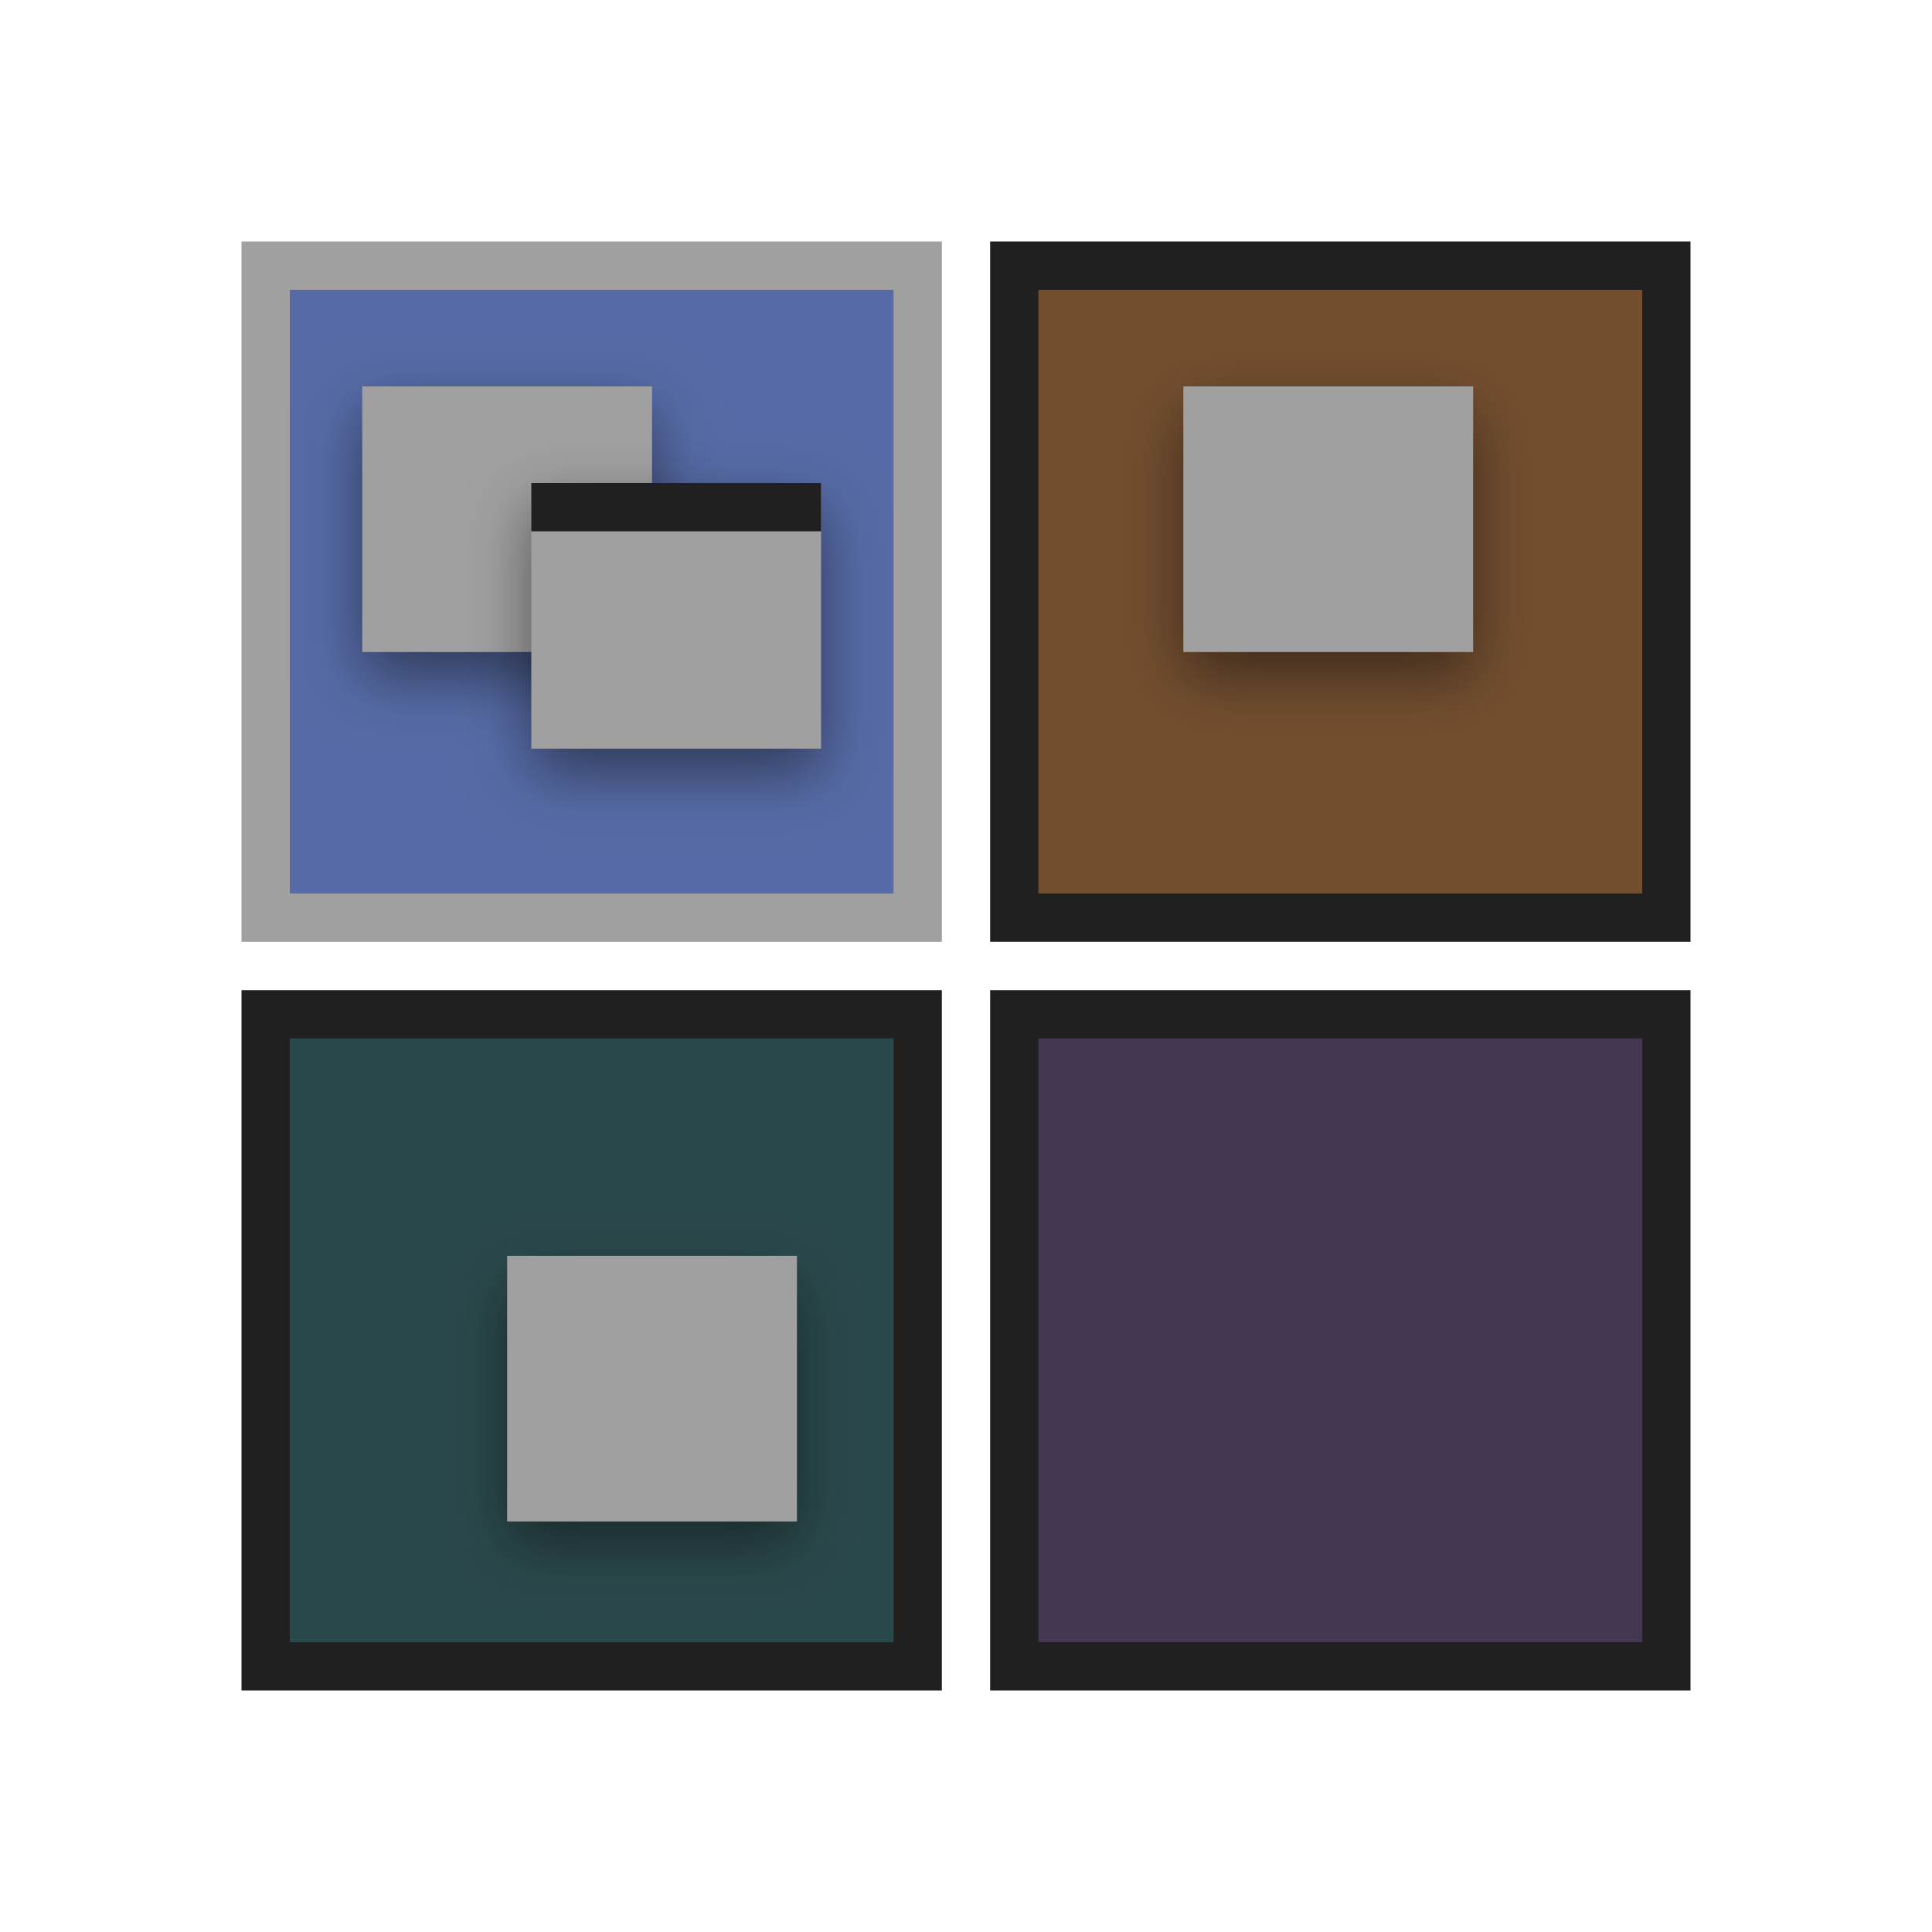
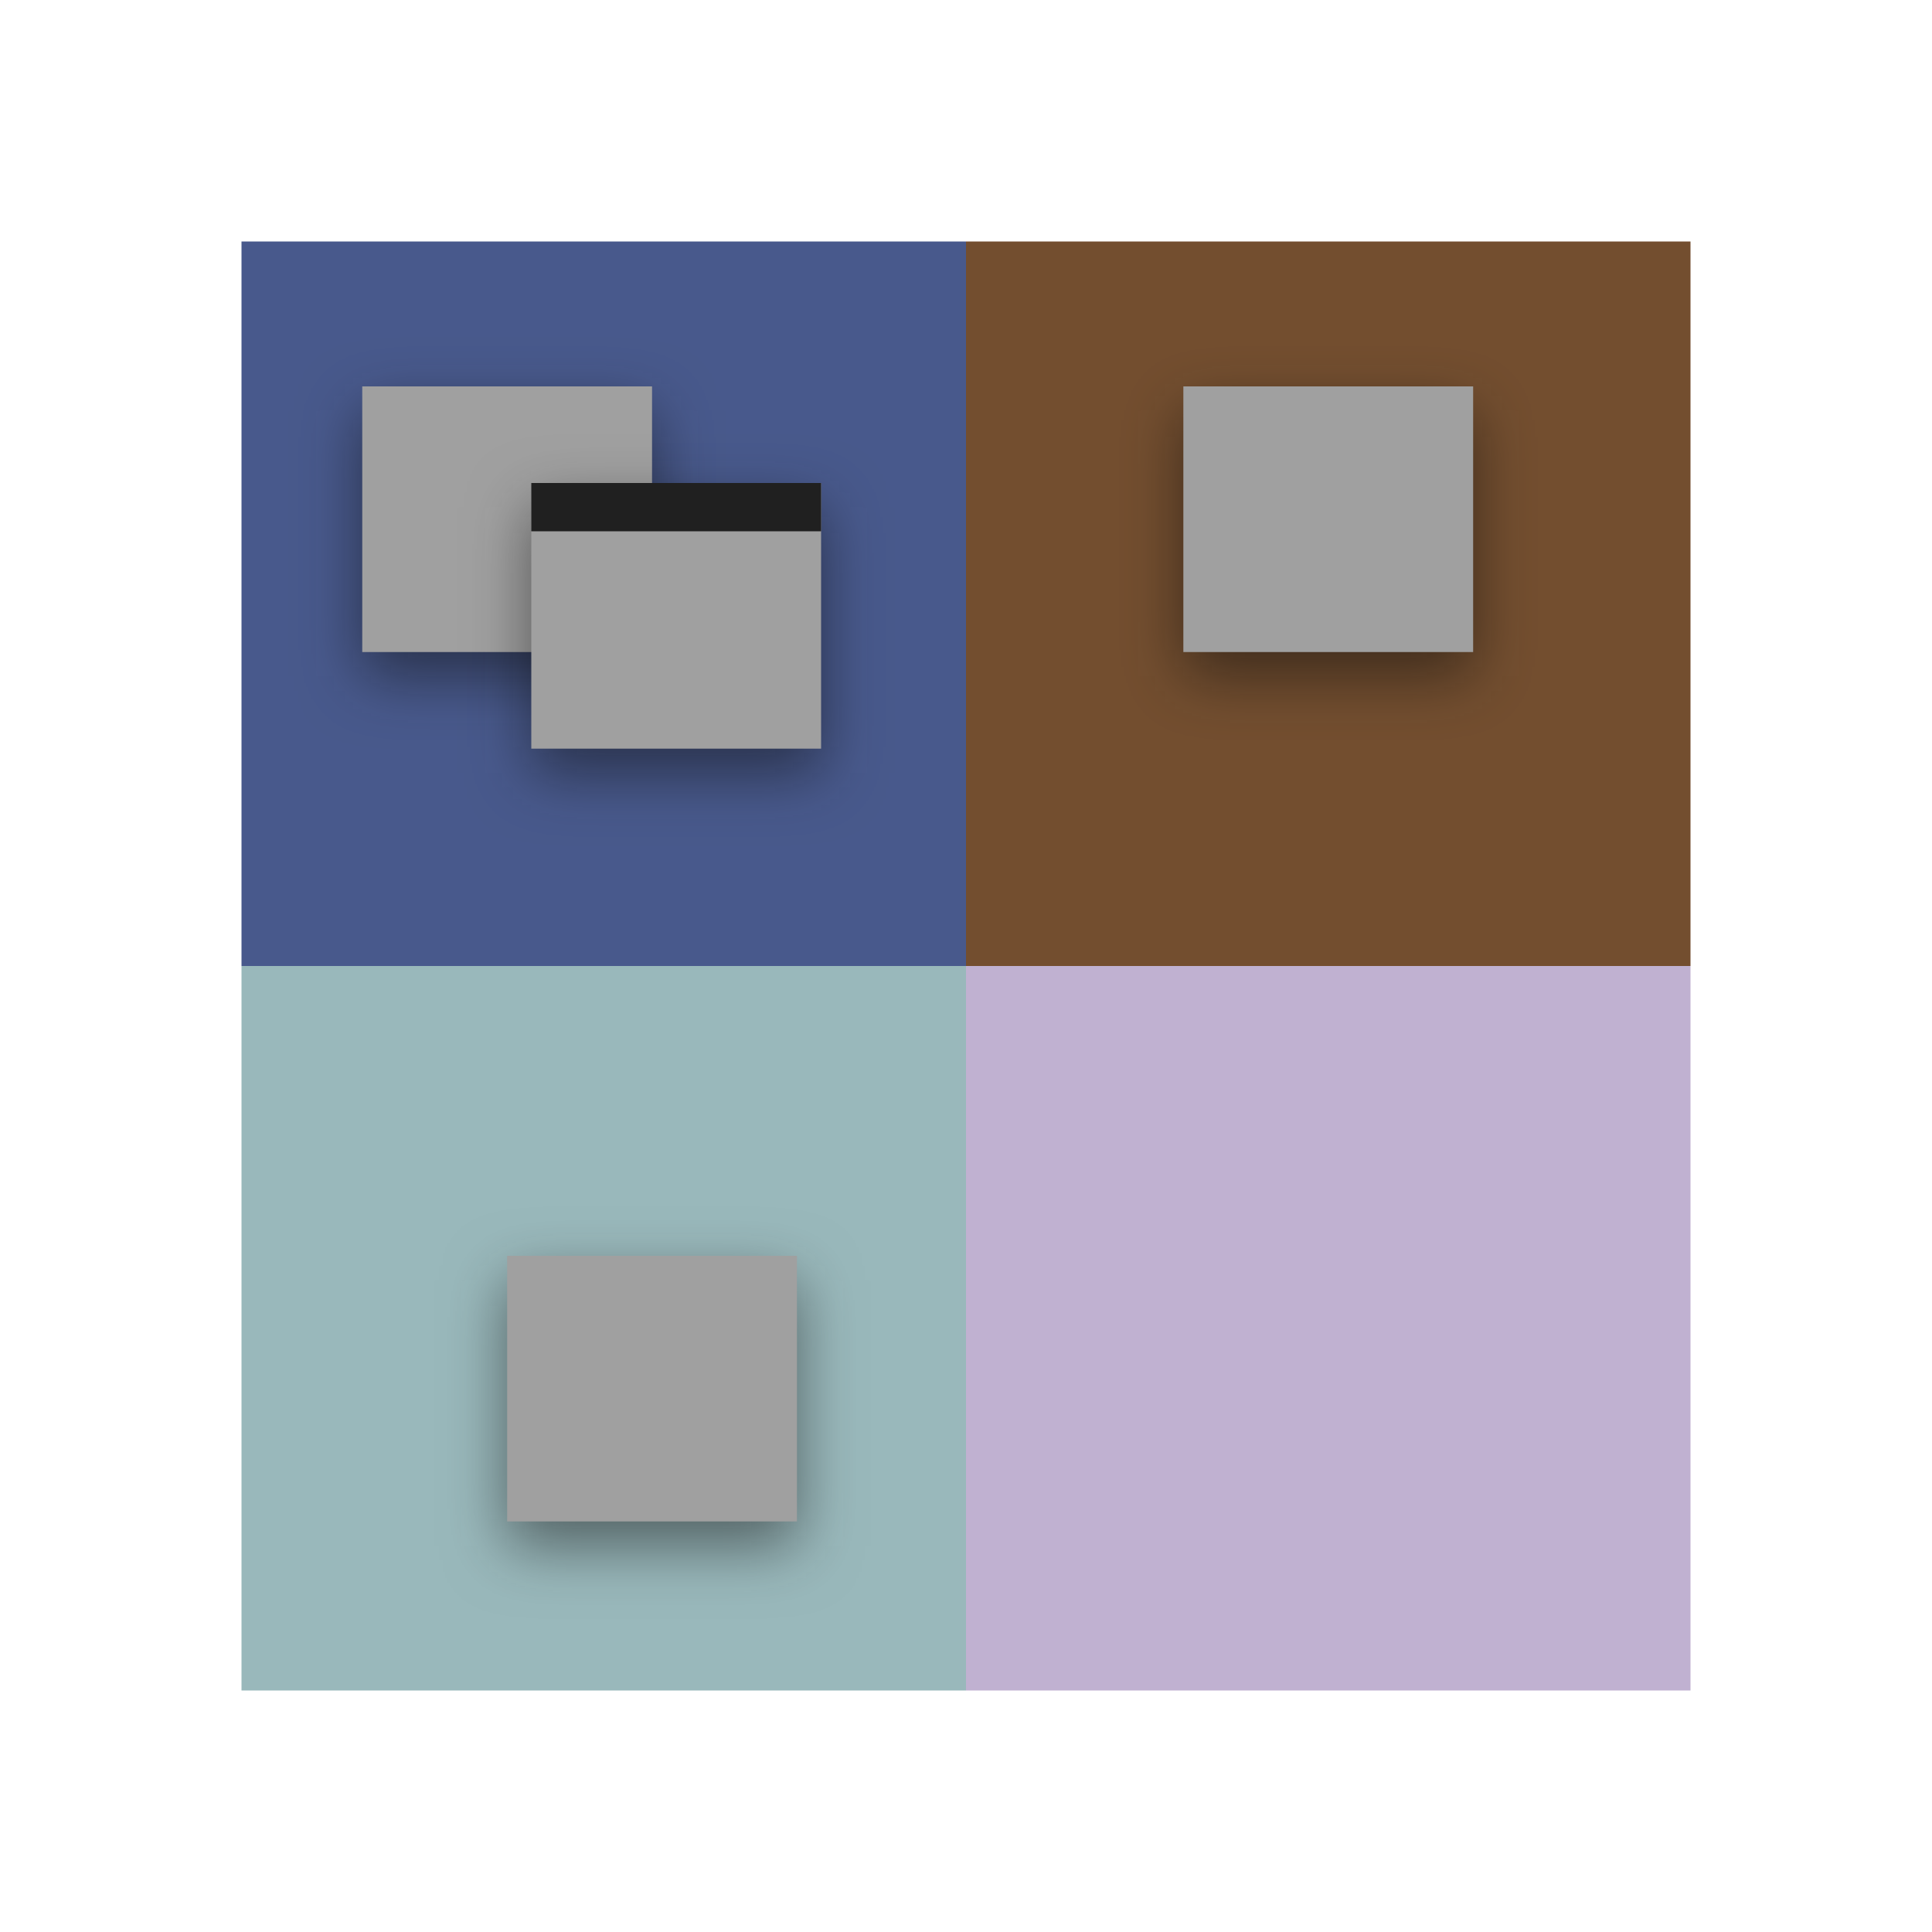
- <svg xmlns="http://www.w3.org/2000/svg" viewBox="0 0 80 80" height="80" width="80" id="svg2" version="1.1">
+ <svg xmlns="http://www.w3.org/2000/svg" version="1.1" id="svg2" width="80" height="80" viewBox="0 0 80 80">
  <defs id="defs6">
-     <filter height="1.555" y="-0.277" width="1.509" x="-0.254" id="filter5686" style="color-interpolation-filters:sRGB">
-       <feGaussianBlur id="feGaussianBlur5688" stdDeviation="1.272" />
+     <filter style="color-interpolation-filters:sRGB" id="filter5686" x="-0.254" width="1.509" y="-0.277" height="1.555">
+       <feGaussianBlur stdDeviation="1.272" id="feGaussianBlur5688" />
    </filter>
  </defs>
  <g id="g10">
-     <rect y="10" x="10" height="29" width="29" id="rect5242" style="opacity:1;fill:#a0a0a0;fill-opacity:1;stroke:none;stroke-width:3.522;stroke-linecap:round;stroke-linejoin:round;stroke-miterlimit:4;stroke-dasharray:none;stroke-opacity:1" />
-     <rect style="opacity:1;fill:#566ba7;fill-opacity:1;stroke:none;stroke-width:3.036;stroke-linecap:round;stroke-linejoin:round;stroke-miterlimit:4;stroke-dasharray:none;stroke-opacity:1" id="rect5252" width="25" height="25" x="12" y="12" />
-     <rect style="opacity:1;fill:#202020;fill-opacity:1;stroke:none;stroke-width:3.522;stroke-linecap:round;stroke-linejoin:round;stroke-miterlimit:4;stroke-dasharray:none;stroke-opacity:1" id="rect5242-4" width="29" height="29" x="41" y="10" />
-     <rect y="12" x="43" height="25" width="25" id="rect5252-0" style="opacity:1;fill:#734e2f;fill-opacity:1;stroke:none;stroke-width:3.036;stroke-linecap:round;stroke-linejoin:round;stroke-miterlimit:4;stroke-dasharray:none;stroke-opacity:1" />
-     <rect style="opacity:1;fill:#202020;fill-opacity:1;stroke:none;stroke-width:3.522;stroke-linecap:round;stroke-linejoin:round;stroke-miterlimit:4;stroke-dasharray:none;stroke-opacity:1" id="rect5242-5" width="29" height="29" x="41" y="41" />
-     <rect y="43" x="43" height="25" width="25" id="rect5252-9" style="opacity:0.5;fill:#664d82;fill-opacity:1;stroke:none;stroke-width:3.036;stroke-linecap:round;stroke-linejoin:round;stroke-miterlimit:4;stroke-dasharray:none;stroke-opacity:1" />
-     <rect style="opacity:1;fill:#202020;fill-opacity:1;stroke:none;stroke-width:3.522;stroke-linecap:round;stroke-linejoin:round;stroke-miterlimit:4;stroke-dasharray:none;stroke-opacity:1" id="rect5242-46" width="29" height="29" x="10" y="41" />
-     <rect y="43" x="12" height="25" width="25" id="rect5252-92" style="opacity:0.5;fill:#347278;fill-opacity:1;stroke:none;stroke-width:3.036;stroke-linecap:round;stroke-linejoin:round;stroke-miterlimit:4;stroke-dasharray:none;stroke-opacity:1" />
-     <rect style="opacity:0.5;fill:#090909;fill-opacity:1;stroke:none;stroke-width:4;stroke-linecap:round;stroke-linejoin:round;stroke-miterlimit:4;stroke-dasharray:none;stroke-opacity:1;filter:url(#filter5686)" id="rect5292" width="12" height="11" x="15" y="17" />
-     <rect y="16" x="15" height="11" width="12" id="rect5288" style="opacity:1;fill:#a0a0a0;fill-opacity:1;stroke:none;stroke-width:4;stroke-linecap:round;stroke-linejoin:round;stroke-miterlimit:4;stroke-dasharray:none;stroke-opacity:1" />
-     <rect y="21" x="22" height="11" width="12" id="rect5690" style="opacity:0.5;fill:#090909;fill-opacity:1;stroke:none;stroke-width:4;stroke-linecap:round;stroke-linejoin:round;stroke-miterlimit:4;stroke-dasharray:none;stroke-opacity:1;filter:url(#filter5686)" />
-     <rect style="opacity:1;fill:#a0a0a0;fill-opacity:1;stroke:none;stroke-width:4;stroke-linecap:round;stroke-linejoin:round;stroke-miterlimit:4;stroke-dasharray:none;stroke-opacity:1" id="rect5692" width="12" height="11" x="22" y="20" />
-     <rect style="opacity:1;fill:#202020;fill-opacity:1;stroke:none;stroke-width:4;stroke-linecap:round;stroke-linejoin:round;stroke-miterlimit:4;stroke-dasharray:none;stroke-opacity:1" id="rect5694" width="12" height="2" x="22" y="20" />
-     <rect style="opacity:0.5;fill:#090909;fill-opacity:1;stroke:none;stroke-width:4;stroke-linecap:round;stroke-linejoin:round;stroke-miterlimit:4;stroke-dasharray:none;stroke-opacity:1;filter:url(#filter5686)" id="rect5696" width="12" height="11" x="49" y="17" />
-     <rect y="16" x="49" height="11" width="12" id="rect5698" style="opacity:1;fill:#a0a0a0;fill-opacity:1;stroke:none;stroke-width:4;stroke-linecap:round;stroke-linejoin:round;stroke-miterlimit:4;stroke-dasharray:none;stroke-opacity:1" />
-     <rect y="53" x="21" height="11" width="12" id="rect5702" style="opacity:0.5;fill:#090909;fill-opacity:1;stroke:none;stroke-width:4;stroke-linecap:round;stroke-linejoin:round;stroke-miterlimit:4;stroke-dasharray:none;stroke-opacity:1;filter:url(#filter5686)" />
-     <rect style="opacity:1;fill:#a0a0a0;fill-opacity:1;stroke:none;stroke-width:4;stroke-linecap:round;stroke-linejoin:round;stroke-miterlimit:4;stroke-dasharray:none;stroke-opacity:1" id="rect5704" width="12" height="11" x="21" y="52" />
+     <rect y="10" x="10" height="30" width="30" id="rect5252" style="opacity:1;fill:#48598c;fill-opacity:1;stroke:none;stroke-width:3.643;stroke-linecap:round;stroke-linejoin:round;stroke-miterlimit:4;stroke-dasharray:none;stroke-opacity:1" />
+     <rect style="opacity:1;fill:#734e2f;fill-opacity:1;stroke:none;stroke-width:3.643;stroke-linecap:round;stroke-linejoin:round;stroke-miterlimit:4;stroke-dasharray:none;stroke-opacity:1" id="rect5252-0" width="30" height="30" x="40" y="10" />
+     <rect style="opacity:0.5;fill:#8163a3;fill-opacity:1;stroke:none;stroke-width:3.643;stroke-linecap:round;stroke-linejoin:round;stroke-miterlimit:4;stroke-dasharray:none;stroke-opacity:1" id="rect5252-9" width="30" height="30" x="40" y="40" />
+     <rect style="opacity:0.5;fill:#347278;fill-opacity:1;stroke:none;stroke-width:3.643;stroke-linecap:round;stroke-linejoin:round;stroke-miterlimit:4;stroke-dasharray:none;stroke-opacity:1" id="rect5252-92" width="30" height="30" x="10" y="40" />
+     <rect y="17" x="15" height="11" width="12" id="rect5292" style="opacity:0.5;fill:#090909;fill-opacity:1;stroke:none;stroke-width:4;stroke-linecap:round;stroke-linejoin:round;stroke-miterlimit:4;stroke-dasharray:none;stroke-opacity:1;filter:url(#filter5686)" />
+     <rect style="opacity:1;fill:#a0a0a0;fill-opacity:1;stroke:none;stroke-width:4;stroke-linecap:round;stroke-linejoin:round;stroke-miterlimit:4;stroke-dasharray:none;stroke-opacity:1" id="rect5288" width="12" height="11" x="15" y="16" />
+     <rect style="opacity:0.5;fill:#090909;fill-opacity:1;stroke:none;stroke-width:4;stroke-linecap:round;stroke-linejoin:round;stroke-miterlimit:4;stroke-dasharray:none;stroke-opacity:1;filter:url(#filter5686)" id="rect5690" width="12" height="11" x="22" y="21" />
+     <rect y="20" x="22" height="11" width="12" id="rect5692" style="opacity:1;fill:#a0a0a0;fill-opacity:1;stroke:none;stroke-width:4;stroke-linecap:round;stroke-linejoin:round;stroke-miterlimit:4;stroke-dasharray:none;stroke-opacity:1" />
+     <rect y="20" x="22" height="2" width="12" id="rect5694" style="opacity:1;fill:#202020;fill-opacity:1;stroke:none;stroke-width:4;stroke-linecap:round;stroke-linejoin:round;stroke-miterlimit:4;stroke-dasharray:none;stroke-opacity:1" />
+     <rect y="17" x="49" height="11" width="12" id="rect5696" style="opacity:0.5;fill:#090909;fill-opacity:1;stroke:none;stroke-width:4;stroke-linecap:round;stroke-linejoin:round;stroke-miterlimit:4;stroke-dasharray:none;stroke-opacity:1;filter:url(#filter5686)" />
+     <rect style="opacity:1;fill:#a0a0a0;fill-opacity:1;stroke:none;stroke-width:4;stroke-linecap:round;stroke-linejoin:round;stroke-miterlimit:4;stroke-dasharray:none;stroke-opacity:1" id="rect5698" width="12" height="11" x="49" y="16" />
+     <rect style="opacity:0.5;fill:#090909;fill-opacity:1;stroke:none;stroke-width:4;stroke-linecap:round;stroke-linejoin:round;stroke-miterlimit:4;stroke-dasharray:none;stroke-opacity:1;filter:url(#filter5686)" id="rect5702" width="12" height="11" x="21" y="53" />
+     <rect y="52" x="21" height="11" width="12" id="rect5704" style="opacity:1;fill:#a0a0a0;fill-opacity:1;stroke:none;stroke-width:4;stroke-linecap:round;stroke-linejoin:round;stroke-miterlimit:4;stroke-dasharray:none;stroke-opacity:1" />
  </g>
</svg>
